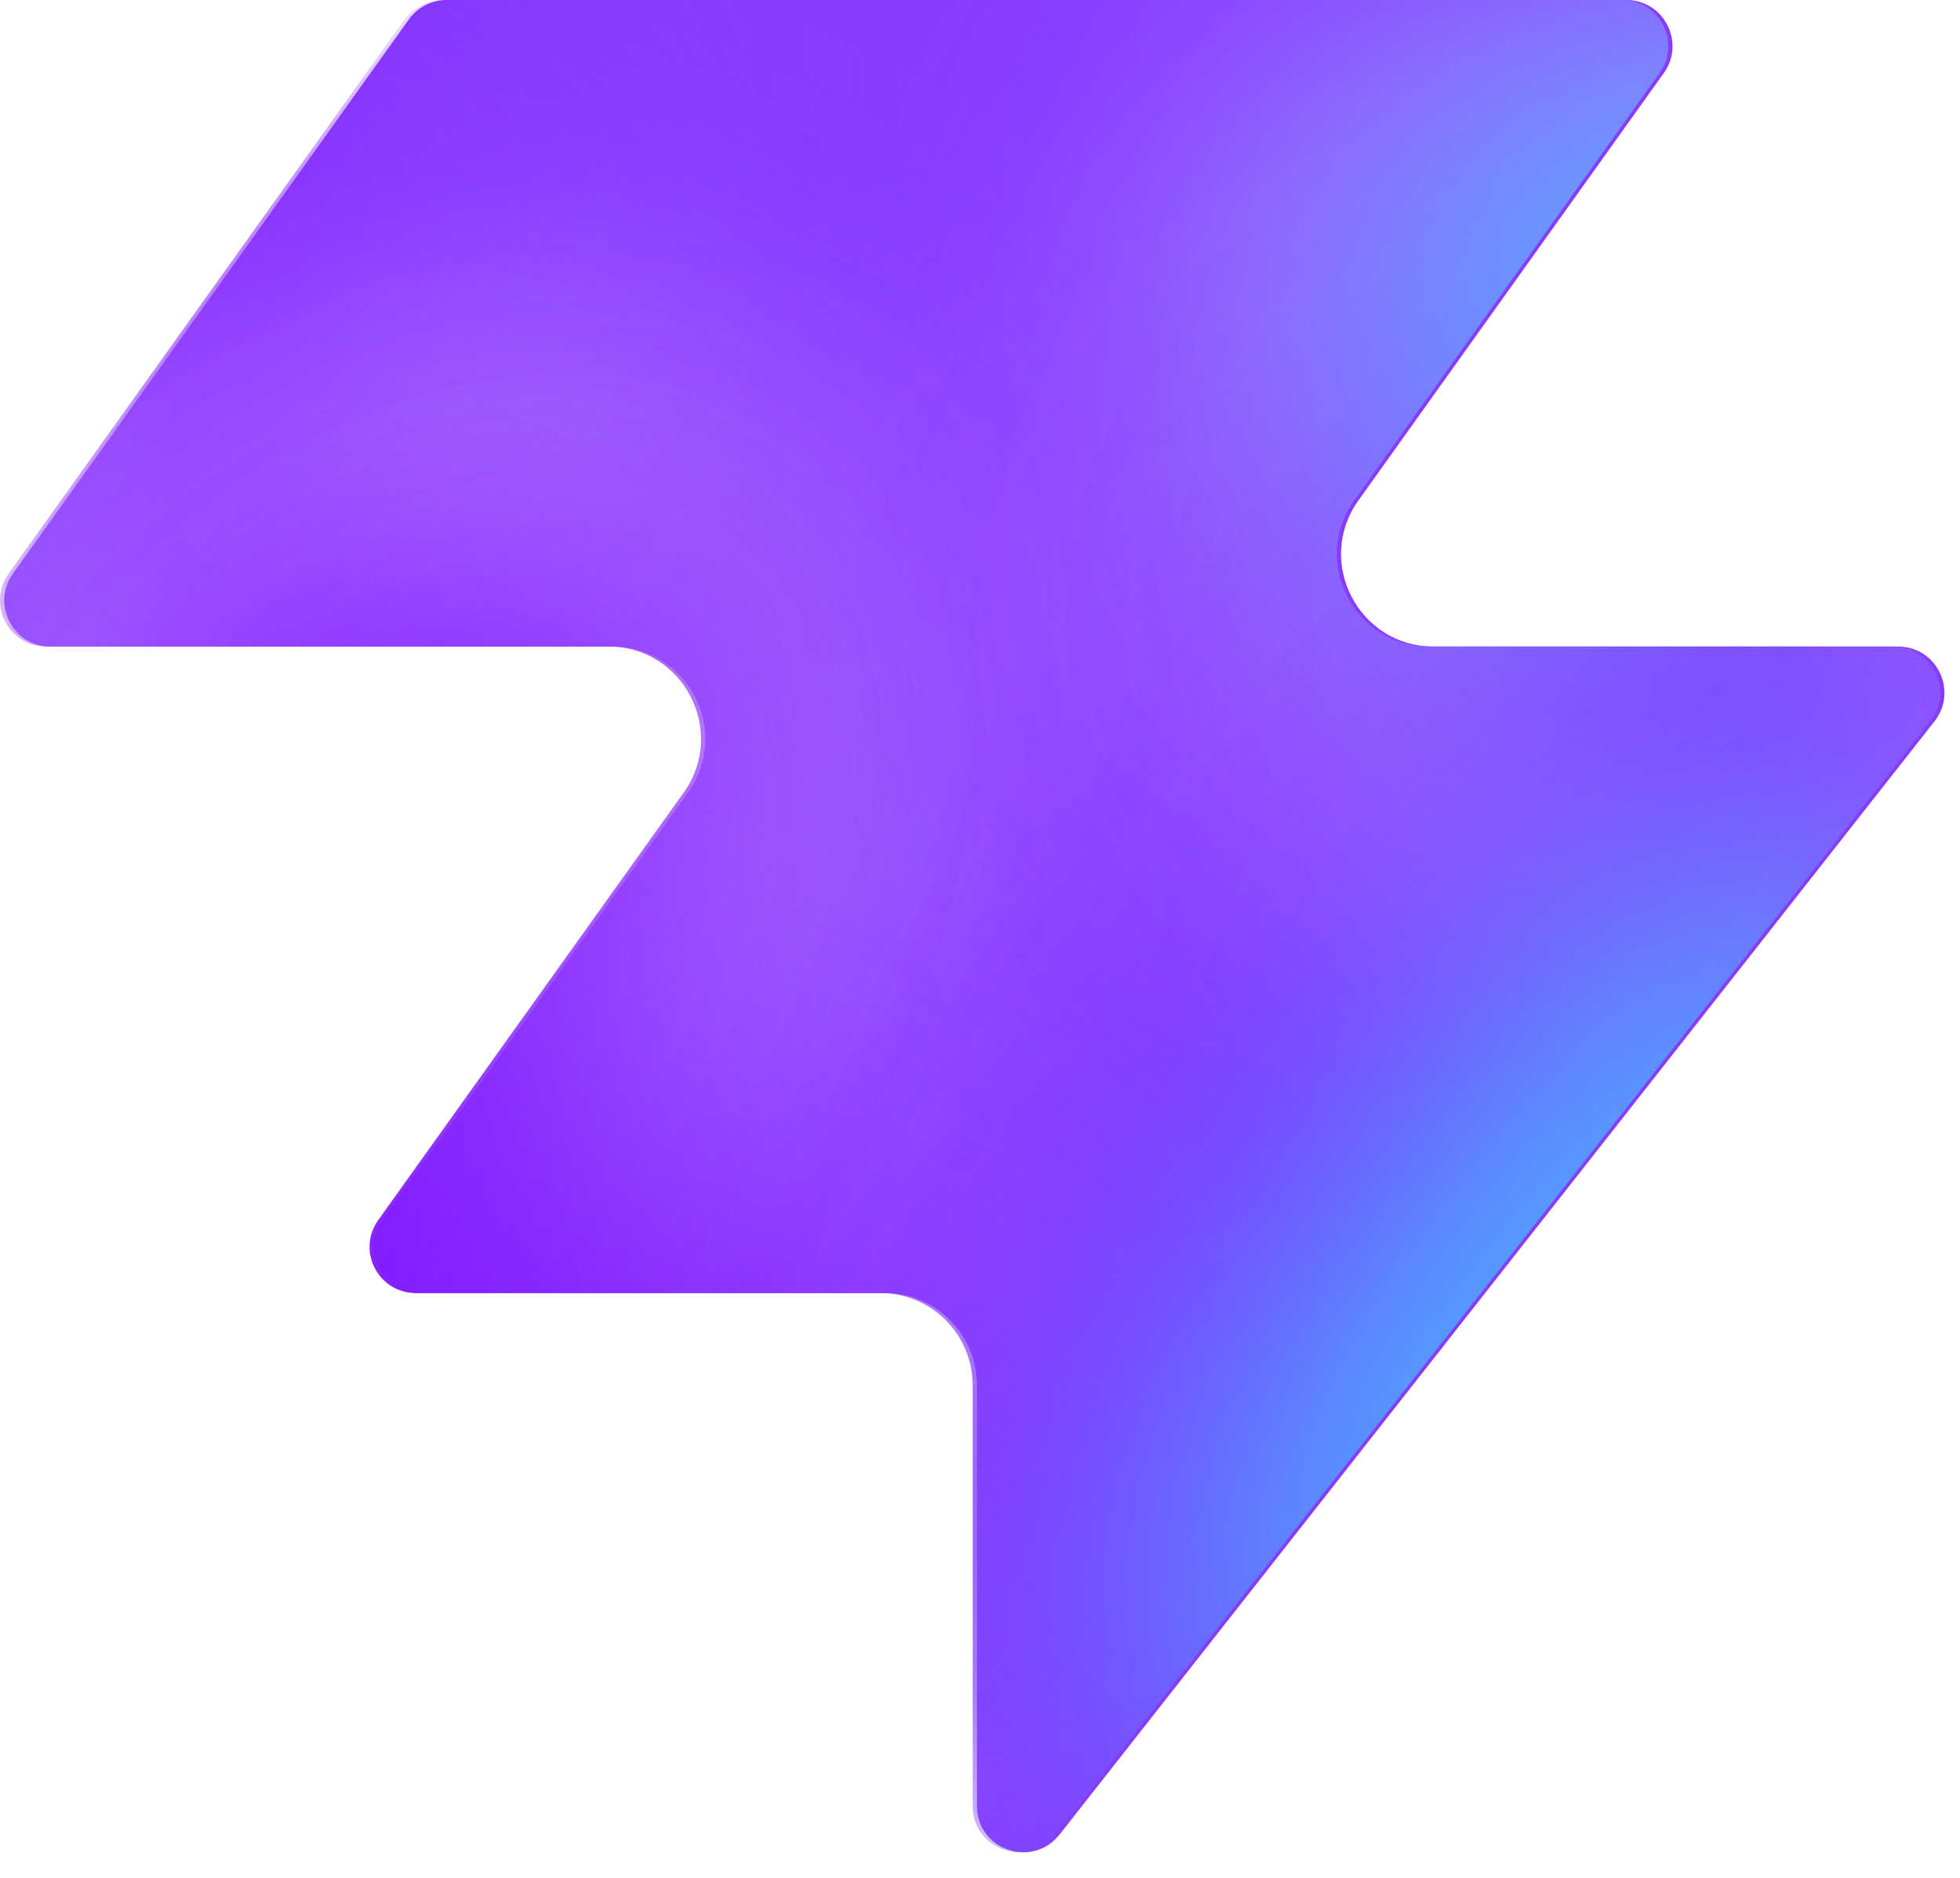
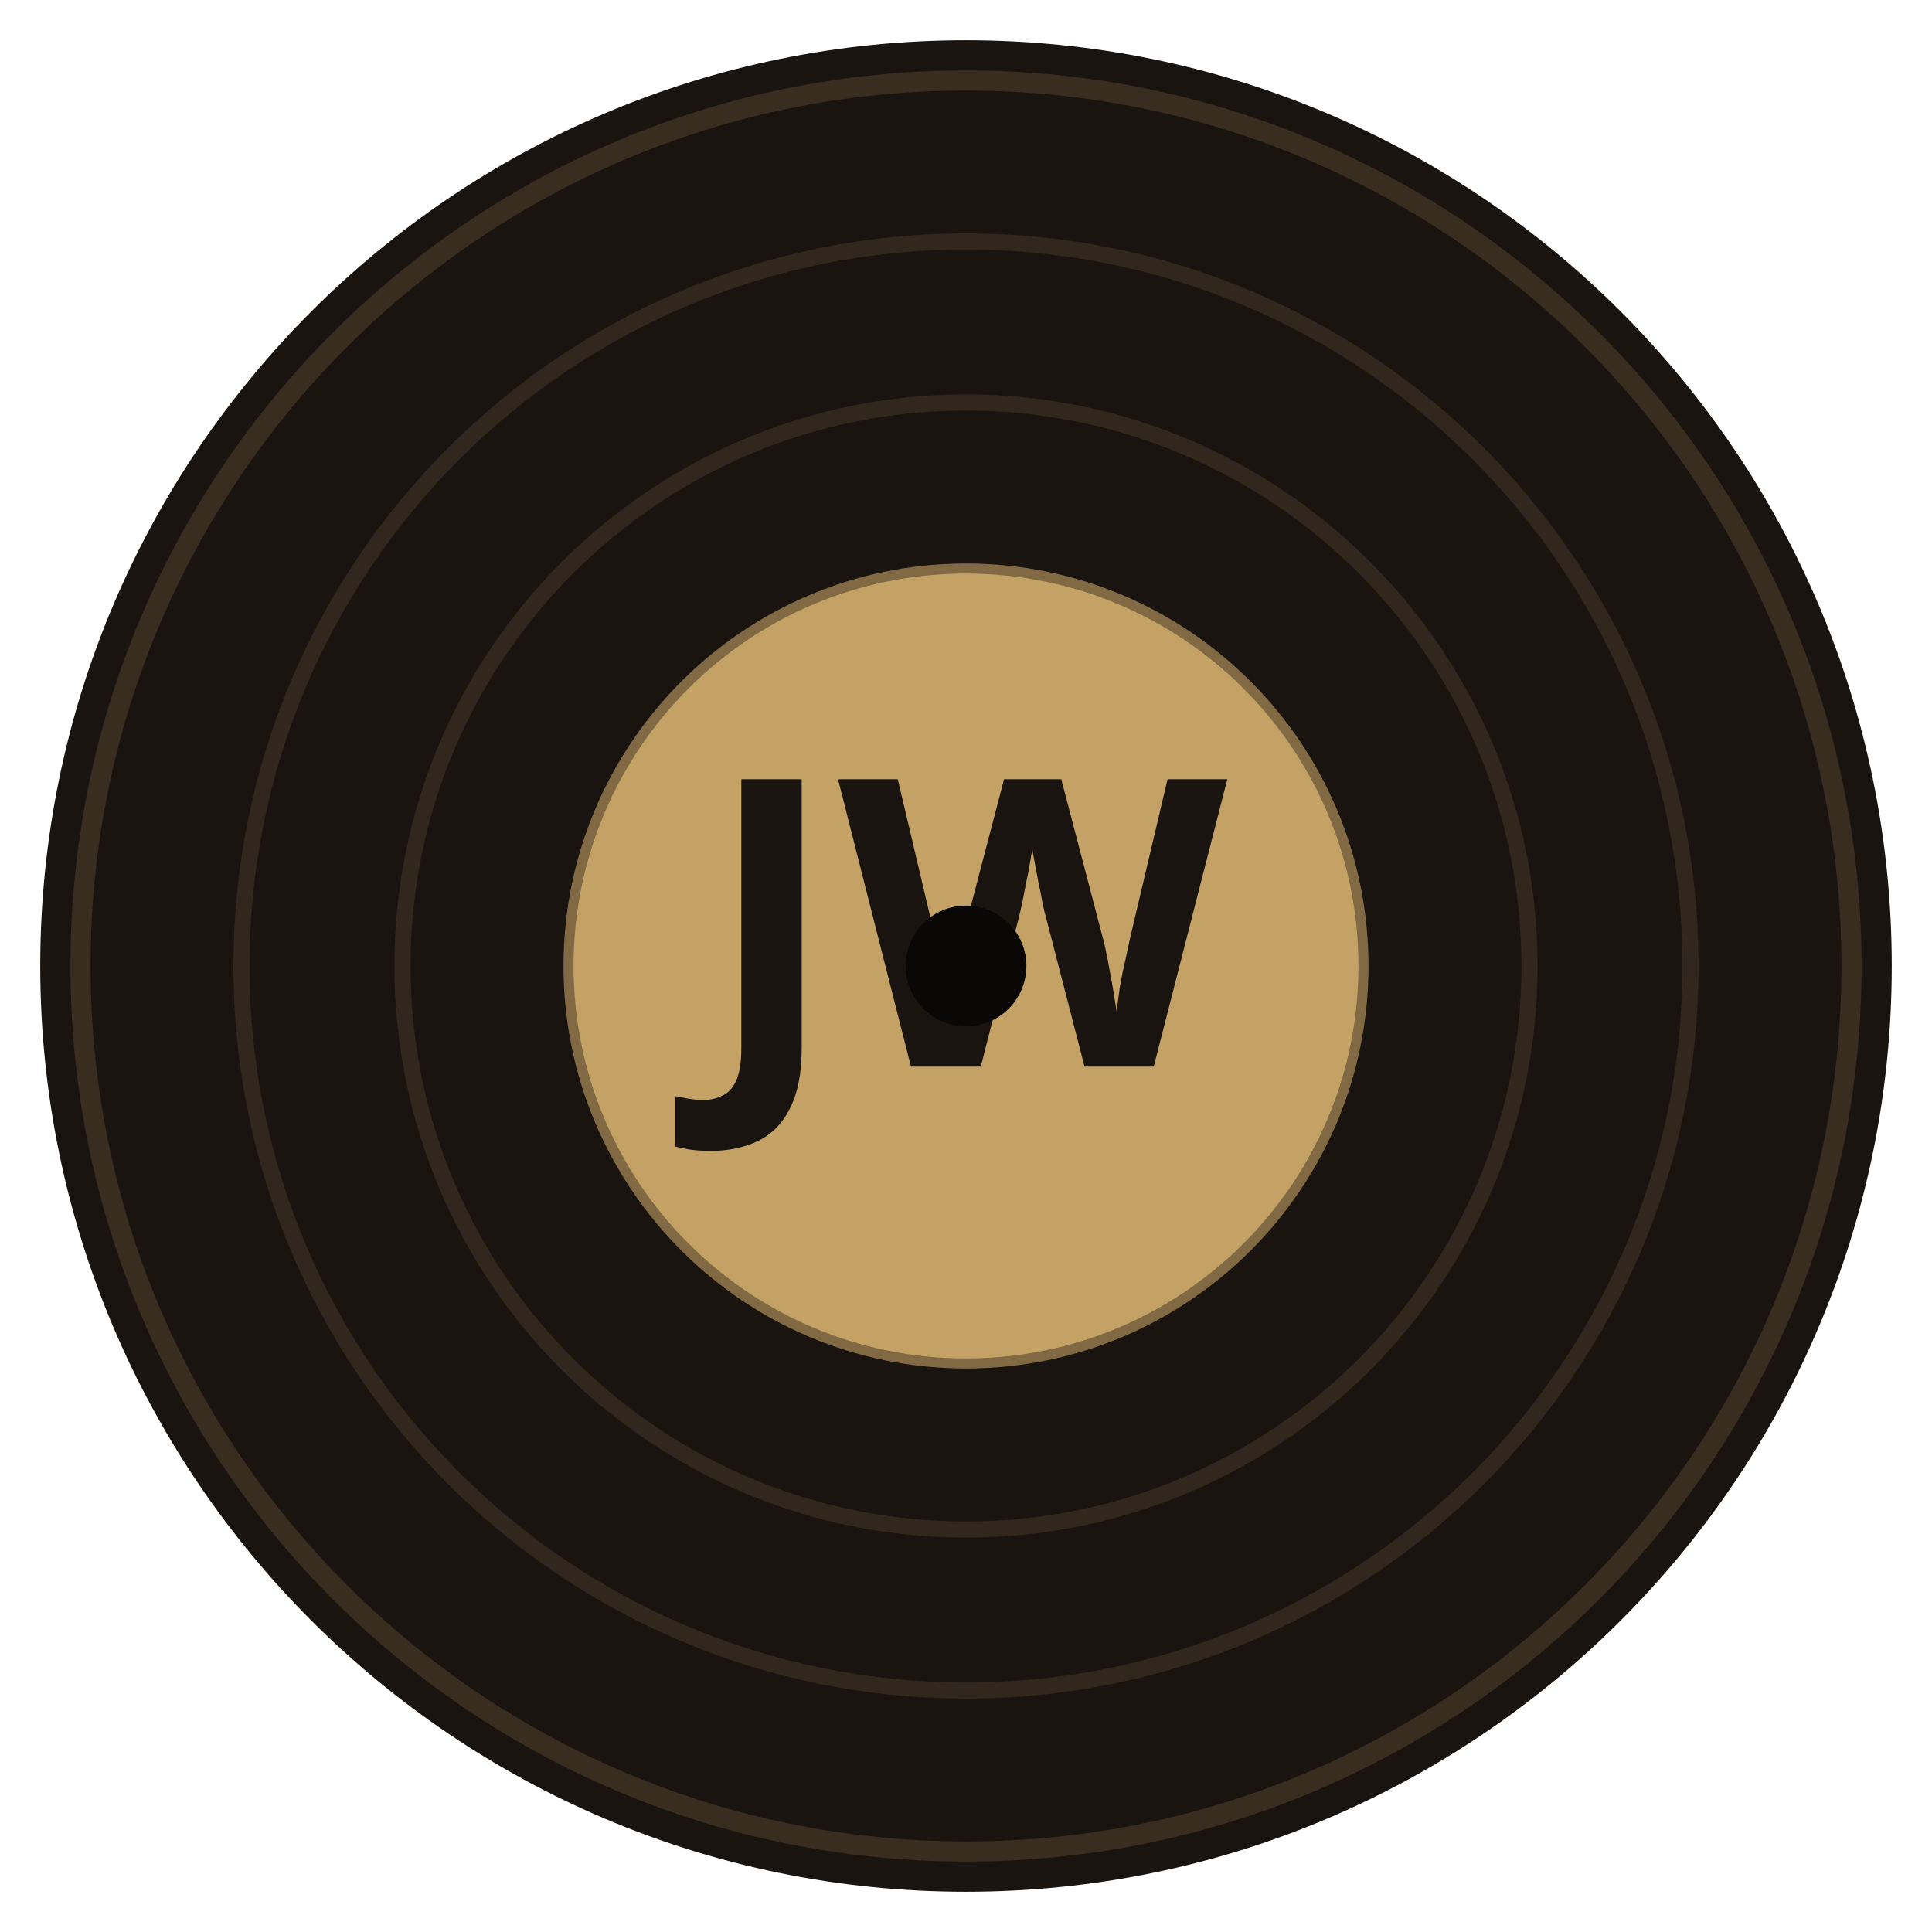
- <svg xmlns="http://www.w3.org/2000/svg" width="48" height="46" fill="none" viewBox="0 0 48 46">
-   <path fill="#863bff" d="M25.946 44.938c-.664.845-2.021.375-2.021-.698V33.937a2.26 2.26 0 0 0-2.262-2.262H10.287c-.92 0-1.456-1.04-.92-1.788l7.48-10.471c1.07-1.497 0-3.578-1.842-3.578H1.237c-.92 0-1.456-1.04-.92-1.788L10.013.474c.214-.297.556-.474.92-.474h28.894c.92 0 1.456 1.04.92 1.788l-7.48 10.471c-1.07 1.498 0 3.579 1.842 3.579h11.377c.943 0 1.473 1.088.89 1.83L25.947 44.94z" style="fill:#863bff;fill:color(display-p3 .525 .23 1);fill-opacity:1" />
-   <mask id="a" width="48" height="46" x="0" y="0" maskUnits="userSpaceOnUse" style="mask-type:alpha">
-     <path fill="#000" d="M25.842 44.938c-.664.844-2.021.375-2.021-.698V33.937a2.26 2.26 0 0 0-2.262-2.262H10.183c-.92 0-1.456-1.04-.92-1.788l7.48-10.471c1.07-1.498 0-3.579-1.842-3.579H1.133c-.92 0-1.456-1.04-.92-1.787L9.91.473c.214-.297.556-.474.92-.474h28.894c.92 0 1.456 1.04.92 1.788l-7.48 10.471c-1.07 1.498 0 3.578 1.842 3.578h11.377c.943 0 1.473 1.088.89 1.832L25.843 44.94z" style="fill:#000;fill-opacity:1" />
-   </mask>
-   <g mask="url(#a)">
-     <g filter="url(#b)">
-       <ellipse cx="5.508" cy="14.704" fill="#ede6ff" rx="5.508" ry="14.704" style="fill:#ede6ff;fill:color(display-p3 .927 .903 1);fill-opacity:1" transform="matrix(.00324 1 1 -.00324 -4.47 31.516)" />
-     </g>
-     <g filter="url(#c)">
-       <ellipse cx="10.399" cy="29.851" fill="#ede6ff" rx="10.399" ry="29.851" style="fill:#ede6ff;fill:color(display-p3 .927 .903 1);fill-opacity:1" transform="matrix(.00324 1 1 -.00324 -39.328 7.883)" />
-     </g>
-     <g filter="url(#d)">
-       <ellipse cx="5.508" cy="30.487" fill="#7e14ff" rx="5.508" ry="30.487" style="fill:#7e14ff;fill:color(display-p3 .492 .077 1);fill-opacity:1" transform="rotate(89.814 -25.913 -14.639)scale(1 -1)" />
-     </g>
-     <g filter="url(#e)">
-       <ellipse cx="5.508" cy="30.599" fill="#7e14ff" rx="5.508" ry="30.599" style="fill:#7e14ff;fill:color(display-p3 .492 .077 1);fill-opacity:1" transform="rotate(89.814 -32.644 -3.334)scale(1 -1)" />
-     </g>
-     <g filter="url(#f)">
-       <ellipse cx="5.508" cy="30.599" fill="#7e14ff" rx="5.508" ry="30.599" style="fill:#7e14ff;fill:color(display-p3 .492 .077 1);fill-opacity:1" transform="matrix(.00324 1 1 -.00324 -34.34 30.47)" />
-     </g>
-     <g filter="url(#g)">
-       <ellipse cx="14.072" cy="22.078" fill="#ede6ff" rx="14.072" ry="22.078" style="fill:#ede6ff;fill:color(display-p3 .927 .903 1);fill-opacity:1" transform="rotate(93.35 24.506 48.493)scale(-1 1)" />
-     </g>
-     <g filter="url(#h)">
-       <ellipse cx="3.47" cy="21.501" fill="#7e14ff" rx="3.47" ry="21.501" style="fill:#7e14ff;fill:color(display-p3 .492 .077 1);fill-opacity:1" transform="rotate(89.009 28.708 47.59)scale(-1 1)" />
-     </g>
-     <g filter="url(#i)">
-       <ellipse cx="3.47" cy="21.501" fill="#7e14ff" rx="3.47" ry="21.501" style="fill:#7e14ff;fill:color(display-p3 .492 .077 1);fill-opacity:1" transform="rotate(89.009 28.708 47.59)scale(-1 1)" />
-     </g>
-     <g filter="url(#j)">
-       <ellipse cx=".387" cy="8.972" fill="#7e14ff" rx="4.407" ry="29.108" style="fill:#7e14ff;fill:color(display-p3 .492 .077 1);fill-opacity:1" transform="rotate(39.51 .387 8.972)" />
-     </g>
-     <g filter="url(#k)">
-       <ellipse cx="47.523" cy="-6.092" fill="#7e14ff" rx="4.407" ry="29.108" style="fill:#7e14ff;fill:color(display-p3 .492 .077 1);fill-opacity:1" transform="rotate(37.892 47.523 -6.092)" />
-     </g>
-     <g filter="url(#l)">
-       <ellipse cx="41.412" cy="6.333" fill="#47bfff" rx="5.971" ry="9.665" style="fill:#47bfff;fill:color(display-p3 .28 .748 1);fill-opacity:1" transform="rotate(37.892 41.412 6.333)" />
-     </g>
-     <g filter="url(#m)">
-       <ellipse cx="-1.879" cy="38.332" fill="#7e14ff" rx="4.407" ry="29.108" style="fill:#7e14ff;fill:color(display-p3 .492 .077 1);fill-opacity:1" transform="rotate(37.892 -1.88 38.332)" />
-     </g>
-     <g filter="url(#n)">
-       <ellipse cx="-1.879" cy="38.332" fill="#7e14ff" rx="4.407" ry="29.108" style="fill:#7e14ff;fill:color(display-p3 .492 .077 1);fill-opacity:1" transform="rotate(37.892 -1.88 38.332)" />
-     </g>
-     <g filter="url(#o)">
-       <ellipse cx="35.651" cy="29.907" fill="#7e14ff" rx="4.407" ry="29.108" style="fill:#7e14ff;fill:color(display-p3 .492 .077 1);fill-opacity:1" transform="rotate(37.892 35.651 29.907)" />
-     </g>
-     <g filter="url(#p)">
-       <ellipse cx="38.418" cy="32.4" fill="#47bfff" rx="5.971" ry="15.297" style="fill:#47bfff;fill:color(display-p3 .28 .748 1);fill-opacity:1" transform="rotate(37.892 38.418 32.4)" />
-     </g>
-   </g>
-   <defs>
-     <filter id="b" width="60.045" height="41.654" x="-19.77" y="16.149" color-interpolation-filters="sRGB" filterUnits="userSpaceOnUse">
-       <feFlood flood-opacity="0" result="BackgroundImageFix" />
-       <feBlend in="SourceGraphic" in2="BackgroundImageFix" result="shape" />
-       <feGaussianBlur result="effect1_foregroundBlur_2002_17158" stdDeviation="7.659" />
-     </filter>
-     <filter id="c" width="90.34" height="51.437" x="-54.613" y="-7.533" color-interpolation-filters="sRGB" filterUnits="userSpaceOnUse">
-       <feFlood flood-opacity="0" result="BackgroundImageFix" />
-       <feBlend in="SourceGraphic" in2="BackgroundImageFix" result="shape" />
-       <feGaussianBlur result="effect1_foregroundBlur_2002_17158" stdDeviation="7.659" />
-     </filter>
-     <filter id="d" width="79.355" height="29.4" x="-49.64" y="2.03" color-interpolation-filters="sRGB" filterUnits="userSpaceOnUse">
-       <feFlood flood-opacity="0" result="BackgroundImageFix" />
-       <feBlend in="SourceGraphic" in2="BackgroundImageFix" result="shape" />
-       <feGaussianBlur result="effect1_foregroundBlur_2002_17158" stdDeviation="4.596" />
-     </filter>
-     <filter id="e" width="79.579" height="29.4" x="-45.045" y="20.029" color-interpolation-filters="sRGB" filterUnits="userSpaceOnUse">
-       <feFlood flood-opacity="0" result="BackgroundImageFix" />
-       <feBlend in="SourceGraphic" in2="BackgroundImageFix" result="shape" />
-       <feGaussianBlur result="effect1_foregroundBlur_2002_17158" stdDeviation="4.596" />
-     </filter>
-     <filter id="f" width="79.579" height="29.4" x="-43.513" y="21.178" color-interpolation-filters="sRGB" filterUnits="userSpaceOnUse">
-       <feFlood flood-opacity="0" result="BackgroundImageFix" />
-       <feBlend in="SourceGraphic" in2="BackgroundImageFix" result="shape" />
-       <feGaussianBlur result="effect1_foregroundBlur_2002_17158" stdDeviation="4.596" />
-     </filter>
-     <filter id="g" width="74.749" height="58.852" x="15.756" y="-17.901" color-interpolation-filters="sRGB" filterUnits="userSpaceOnUse">
-       <feFlood flood-opacity="0" result="BackgroundImageFix" />
-       <feBlend in="SourceGraphic" in2="BackgroundImageFix" result="shape" />
-       <feGaussianBlur result="effect1_foregroundBlur_2002_17158" stdDeviation="7.659" />
-     </filter>
-     <filter id="h" width="61.377" height="25.362" x="23.548" y="2.284" color-interpolation-filters="sRGB" filterUnits="userSpaceOnUse">
-       <feFlood flood-opacity="0" result="BackgroundImageFix" />
-       <feBlend in="SourceGraphic" in2="BackgroundImageFix" result="shape" />
-       <feGaussianBlur result="effect1_foregroundBlur_2002_17158" stdDeviation="4.596" />
-     </filter>
-     <filter id="i" width="61.377" height="25.362" x="23.548" y="2.284" color-interpolation-filters="sRGB" filterUnits="userSpaceOnUse">
-       <feFlood flood-opacity="0" result="BackgroundImageFix" />
-       <feBlend in="SourceGraphic" in2="BackgroundImageFix" result="shape" />
-       <feGaussianBlur result="effect1_foregroundBlur_2002_17158" stdDeviation="4.596" />
-     </filter>
-     <filter id="j" width="56.045" height="63.649" x="-27.636" y="-22.853" color-interpolation-filters="sRGB" filterUnits="userSpaceOnUse">
-       <feFlood flood-opacity="0" result="BackgroundImageFix" />
-       <feBlend in="SourceGraphic" in2="BackgroundImageFix" result="shape" />
-       <feGaussianBlur result="effect1_foregroundBlur_2002_17158" stdDeviation="4.596" />
-     </filter>
-     <filter id="k" width="54.814" height="64.646" x="20.116" y="-38.415" color-interpolation-filters="sRGB" filterUnits="userSpaceOnUse">
-       <feFlood flood-opacity="0" result="BackgroundImageFix" />
-       <feBlend in="SourceGraphic" in2="BackgroundImageFix" result="shape" />
-       <feGaussianBlur result="effect1_foregroundBlur_2002_17158" stdDeviation="4.596" />
-     </filter>
-     <filter id="l" width="33.541" height="35.313" x="24.641" y="-11.323" color-interpolation-filters="sRGB" filterUnits="userSpaceOnUse">
-       <feFlood flood-opacity="0" result="BackgroundImageFix" />
-       <feBlend in="SourceGraphic" in2="BackgroundImageFix" result="shape" />
-       <feGaussianBlur result="effect1_foregroundBlur_2002_17158" stdDeviation="4.596" />
-     </filter>
-     <filter id="m" width="54.814" height="64.646" x="-29.286" y="6.009" color-interpolation-filters="sRGB" filterUnits="userSpaceOnUse">
-       <feFlood flood-opacity="0" result="BackgroundImageFix" />
-       <feBlend in="SourceGraphic" in2="BackgroundImageFix" result="shape" />
-       <feGaussianBlur result="effect1_foregroundBlur_2002_17158" stdDeviation="4.596" />
-     </filter>
-     <filter id="n" width="54.814" height="64.646" x="-29.286" y="6.009" color-interpolation-filters="sRGB" filterUnits="userSpaceOnUse">
-       <feFlood flood-opacity="0" result="BackgroundImageFix" />
-       <feBlend in="SourceGraphic" in2="BackgroundImageFix" result="shape" />
-       <feGaussianBlur result="effect1_foregroundBlur_2002_17158" stdDeviation="4.596" />
-     </filter>
-     <filter id="o" width="54.814" height="64.646" x="8.244" y="-2.416" color-interpolation-filters="sRGB" filterUnits="userSpaceOnUse">
-       <feFlood flood-opacity="0" result="BackgroundImageFix" />
-       <feBlend in="SourceGraphic" in2="BackgroundImageFix" result="shape" />
-       <feGaussianBlur result="effect1_foregroundBlur_2002_17158" stdDeviation="4.596" />
-     </filter>
-     <filter id="p" width="39.409" height="43.623" x="18.713" y="10.588" color-interpolation-filters="sRGB" filterUnits="userSpaceOnUse">
-       <feFlood flood-opacity="0" result="BackgroundImageFix" />
-       <feBlend in="SourceGraphic" in2="BackgroundImageFix" result="shape" />
-       <feGaussianBlur result="effect1_foregroundBlur_2002_17158" stdDeviation="4.596" />
-     </filter>
-   </defs>
+ <svg xmlns="http://www.w3.org/2000/svg" viewBox="0 0 48 48">
+   <circle cx="24" cy="24" r="23" fill="#1a1410" />
+   <circle cx="24" cy="24" r="22" fill="none" stroke="#c4a265" stroke-opacity="0.18" stroke-width="0.5" />
+   <circle cx="24" cy="24" r="18" fill="none" stroke="#c4a265" stroke-opacity="0.14" stroke-width="0.4" />
+   <circle cx="24" cy="24" r="14" fill="none" stroke="#c4a265" stroke-opacity="0.14" stroke-width="0.4" />
+   <circle cx="24" cy="24" r="10" fill="#c4a265" />
+   <circle cx="24" cy="24" r="10" fill="none" stroke="#1a1410" stroke-opacity="0.4" stroke-width="0.5" />
+   <text x="24" y="26.5" text-anchor="middle" font-family="Space Grotesk, system-ui, sans-serif" font-weight="700" font-size="10" fill="#1a1410">JW</text>
+   <circle cx="24" cy="24" r="1.5" fill="#0a0806" />
</svg>
